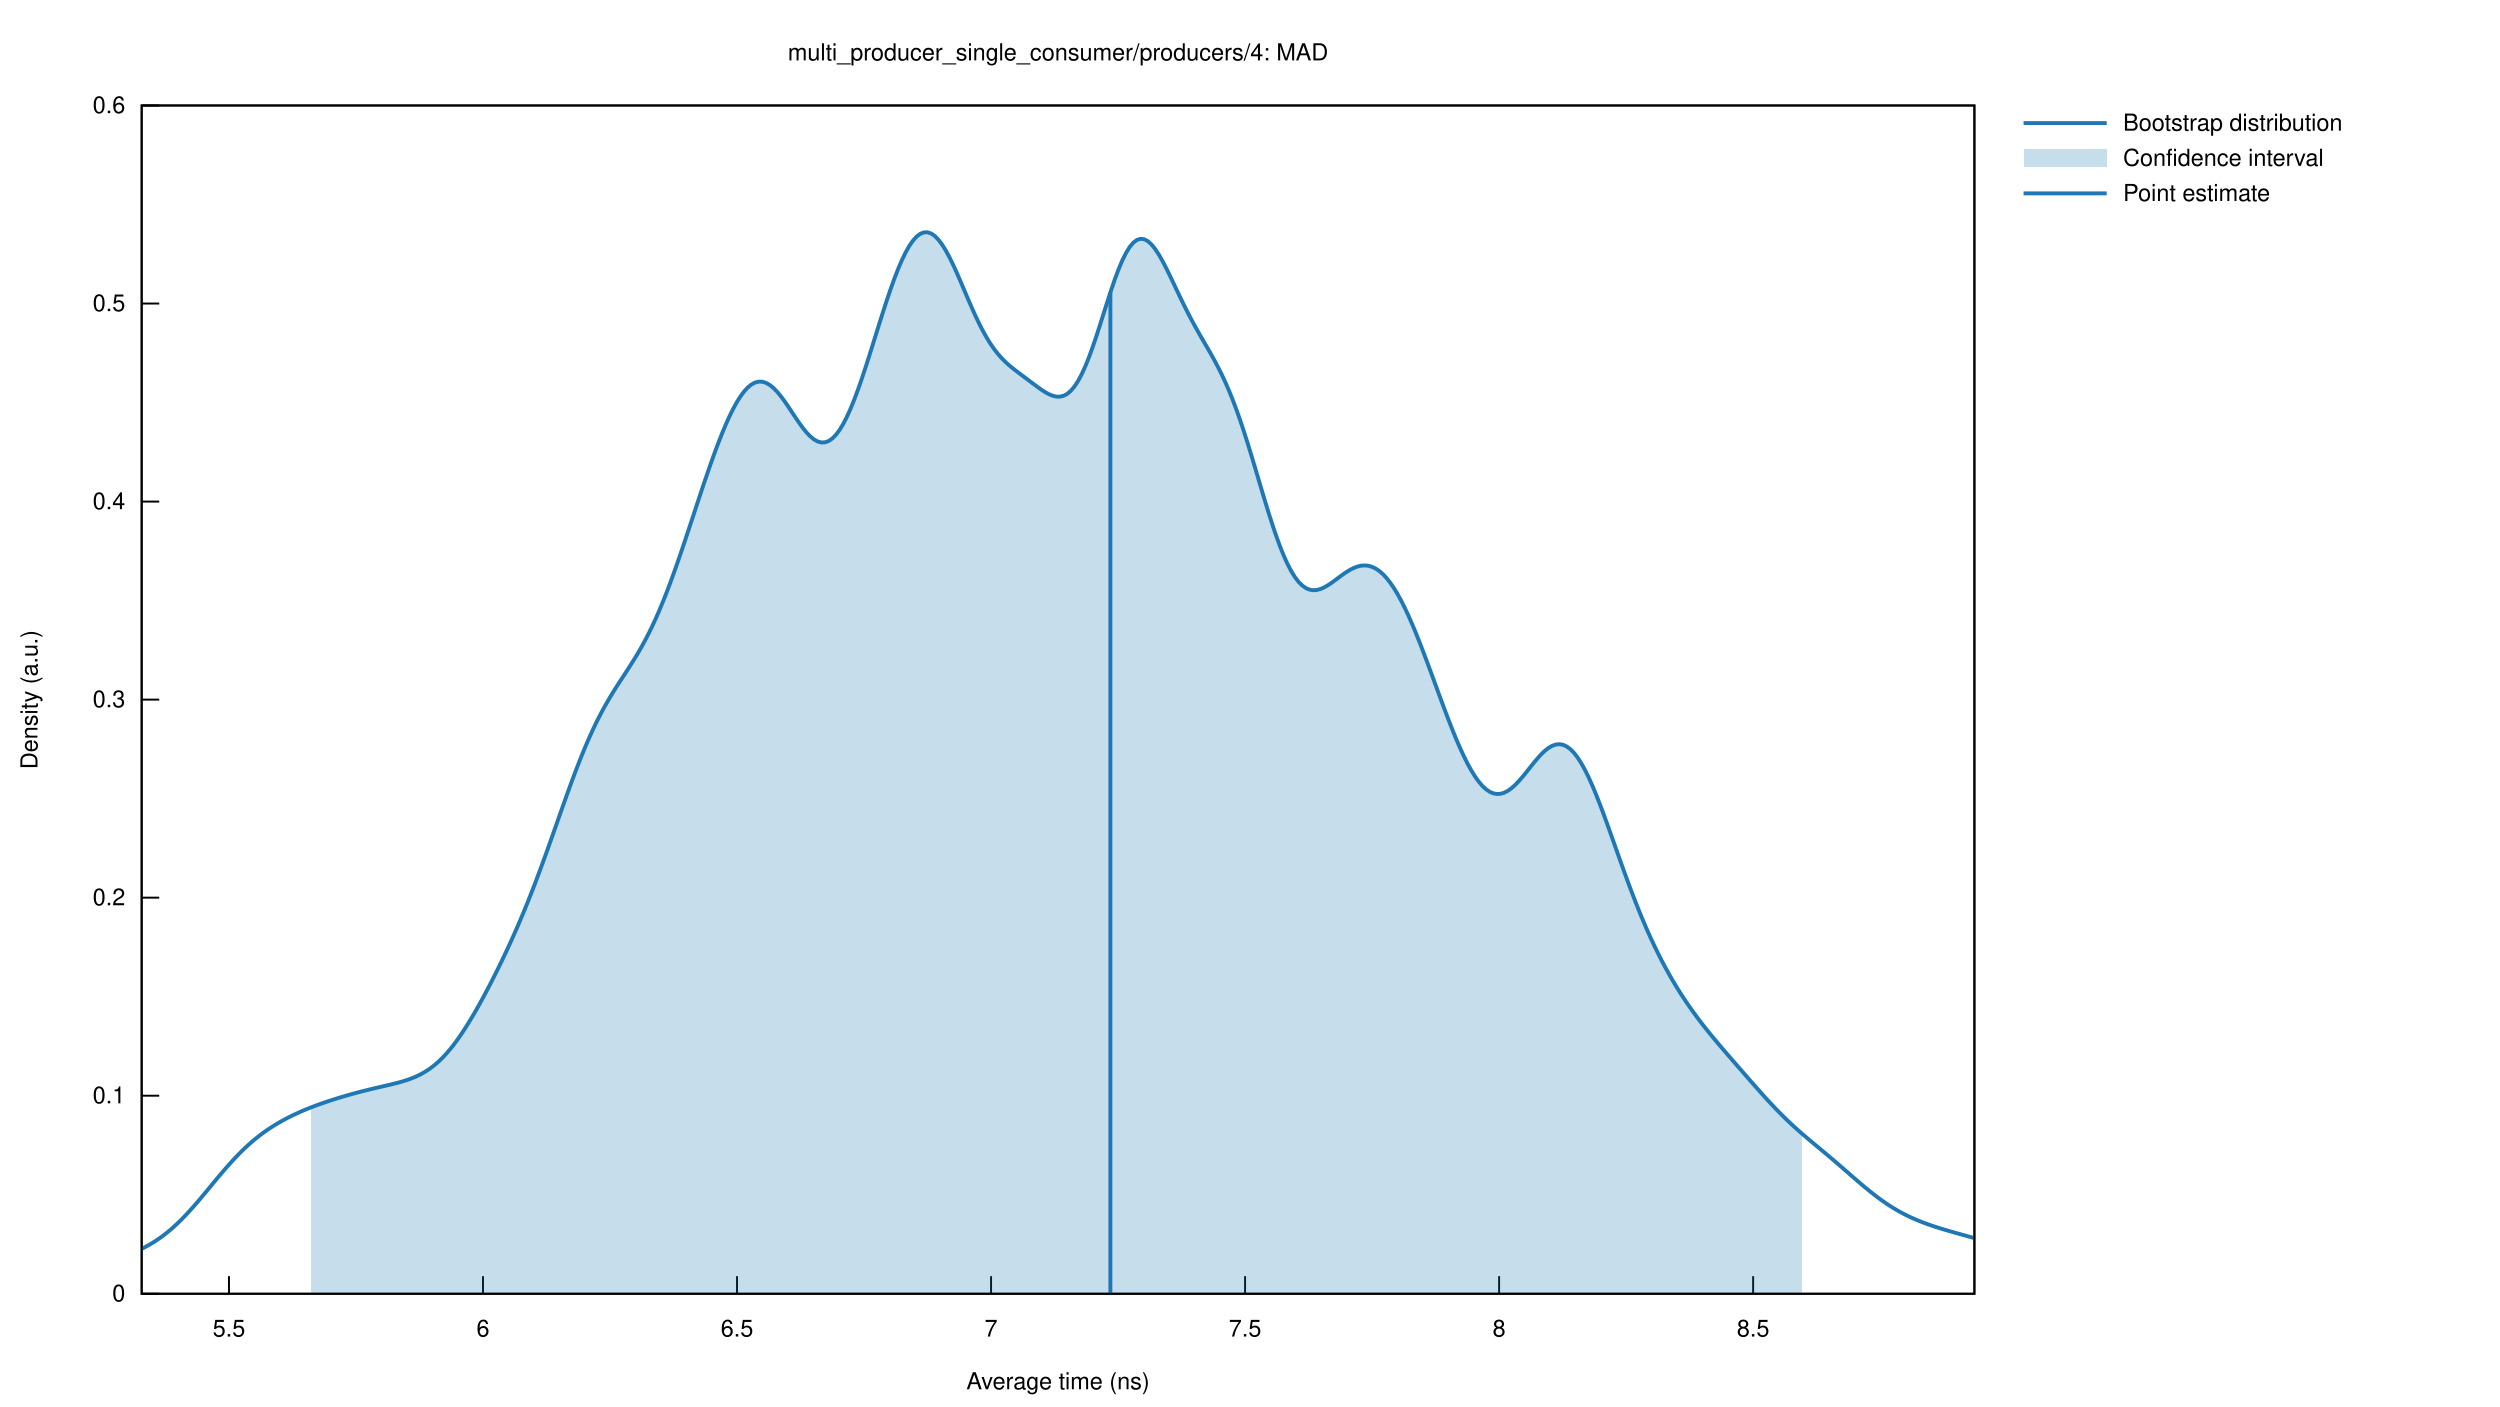
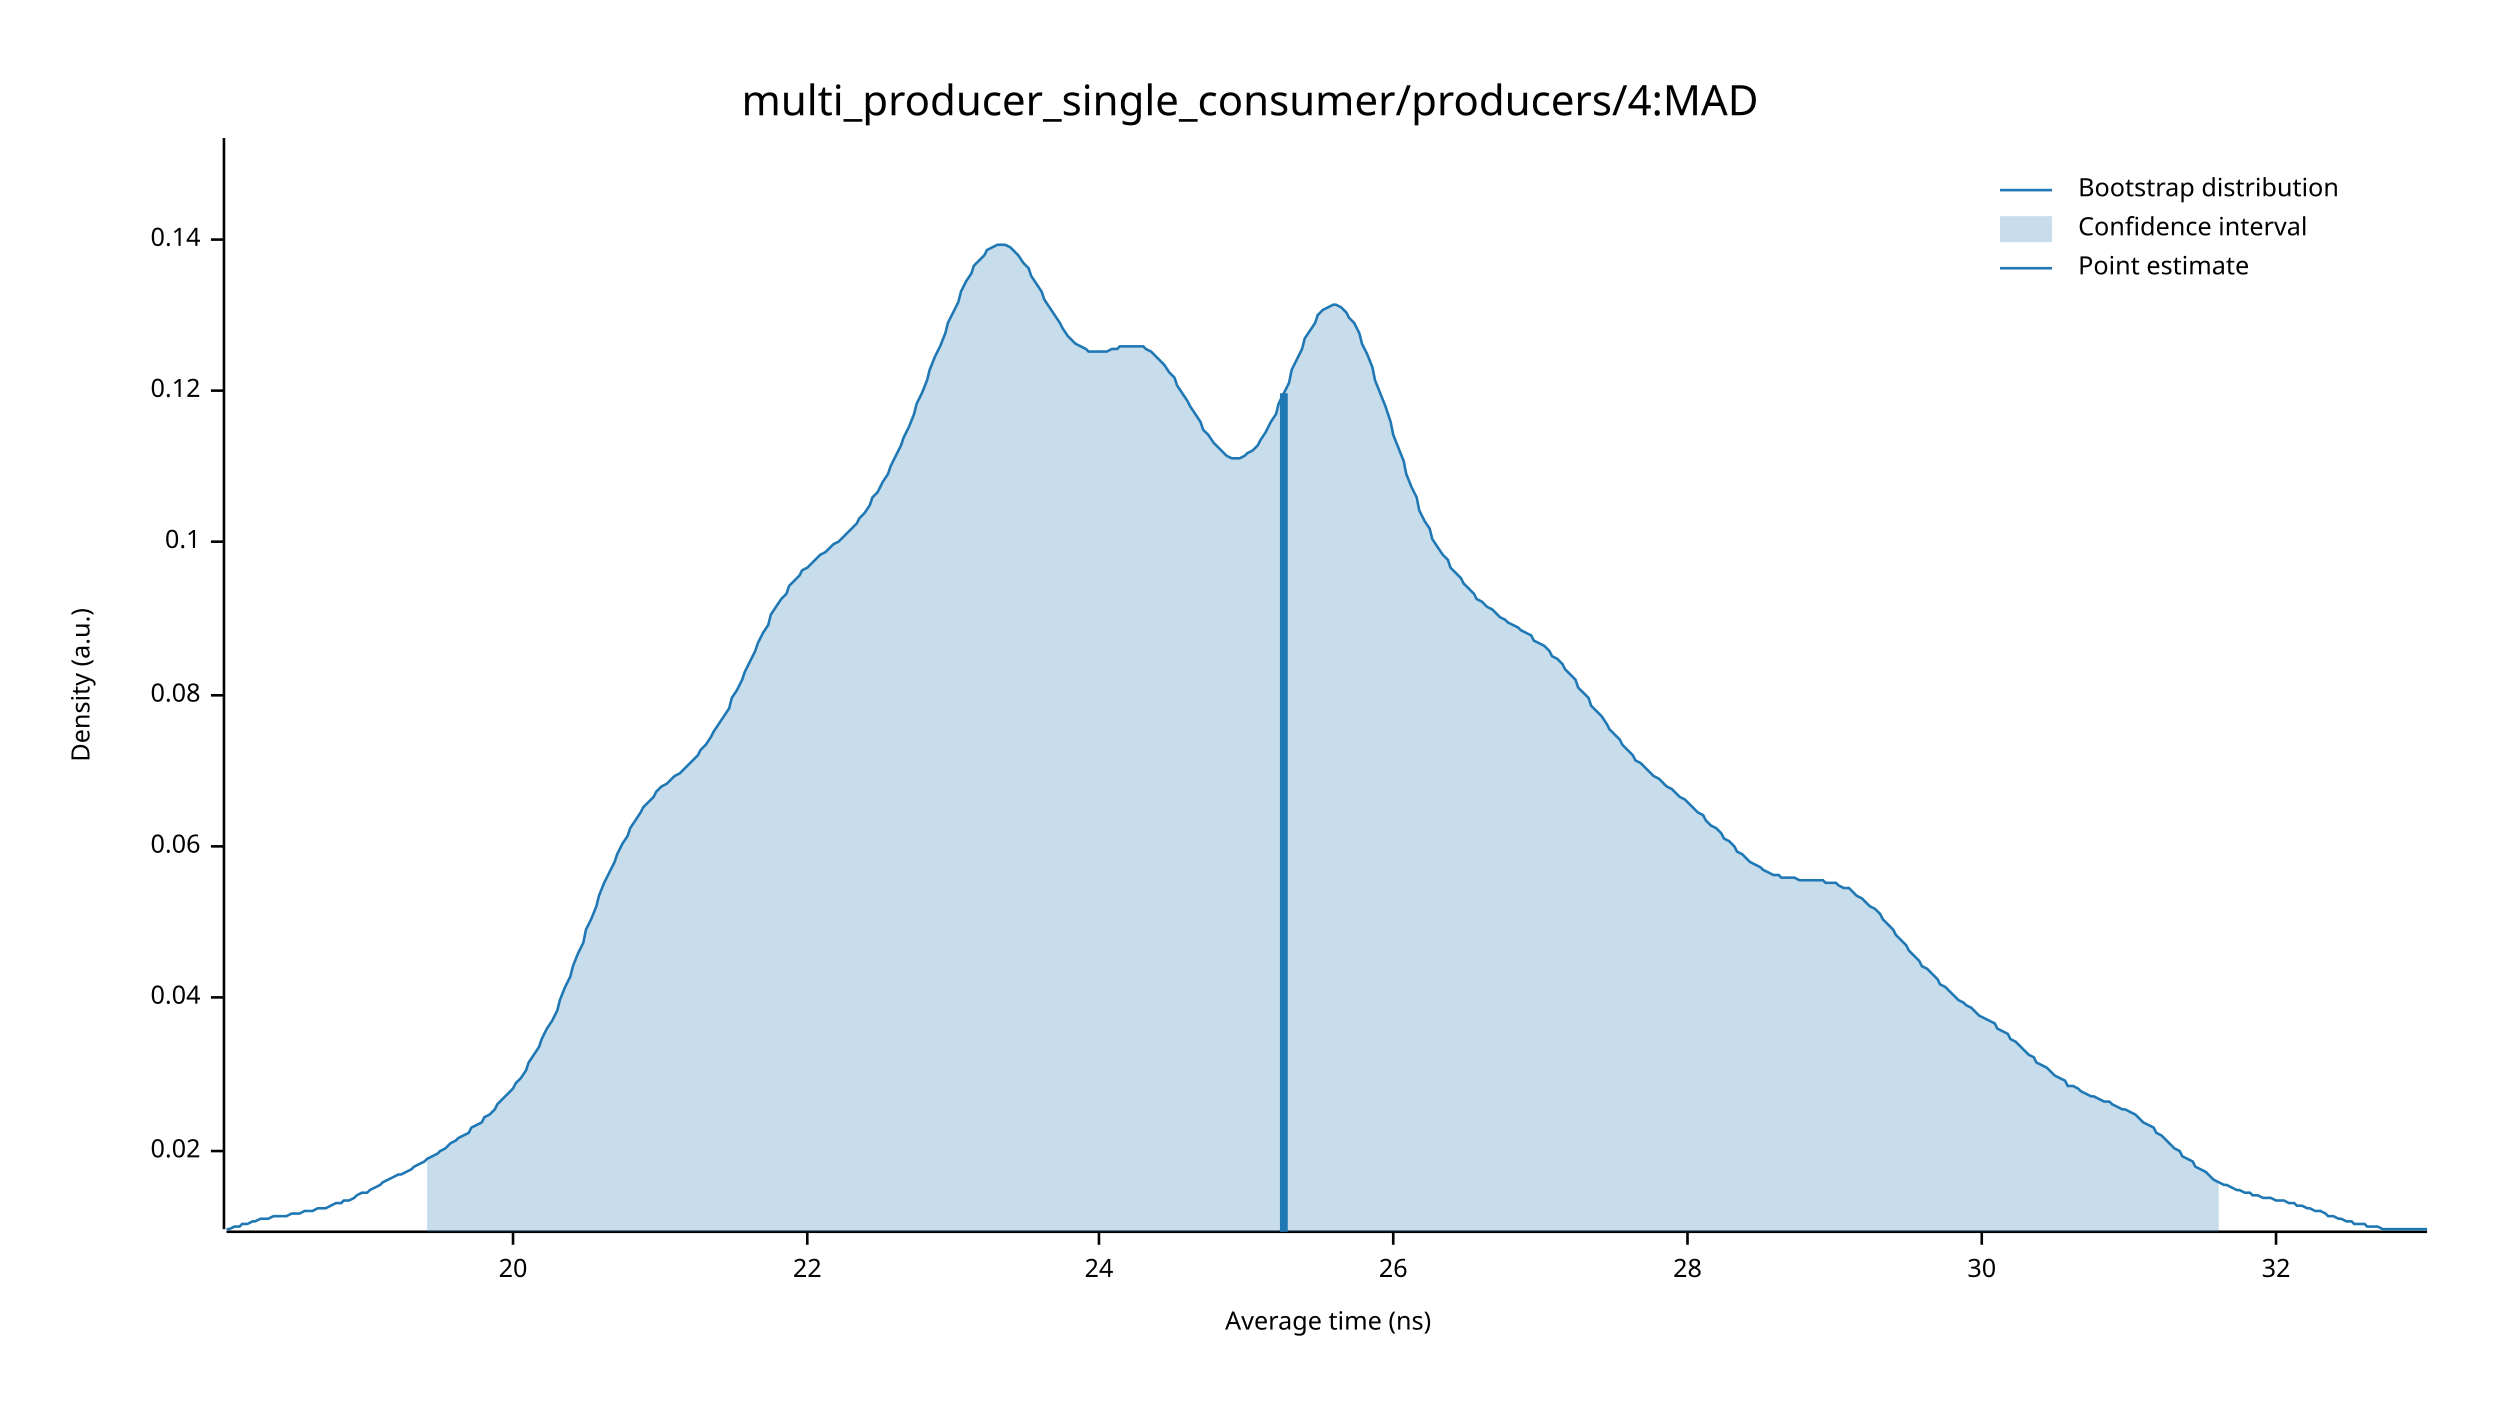
- <svg xmlns="http://www.w3.org/2000/svg" xmlns:xlink="http://www.w3.org/1999/xlink" viewBox="0 0 1280 720">
-   <g id="gnuplot_canvas">
-     <rect x="0" y="0" width="1280" height="720" fill="none" />
-     <defs>
-       <circle id="gpDot" r="0.5" stroke-width="0.5" stroke="currentColor" />
-       <path id="gpPt0" stroke-width="0.222" stroke="currentColor" d="M-1,0 h2 M0,-1 v2" />
-       <path id="gpPt1" stroke-width="0.222" stroke="currentColor" d="M-1,-1 L1,1 M1,-1 L-1,1" />
-       <path id="gpPt2" stroke-width="0.222" stroke="currentColor" d="M-1,0 L1,0 M0,-1 L0,1 M-1,-1 L1,1 M-1,1 L1,-1" />
-       <rect id="gpPt3" stroke-width="0.222" stroke="currentColor" x="-1" y="-1" width="2" height="2" />
-       <rect id="gpPt4" stroke-width="0.222" stroke="currentColor" fill="currentColor" x="-1" y="-1" width="2" height="2" />
-       <circle id="gpPt5" stroke-width="0.222" stroke="currentColor" cx="0" cy="0" r="1" />
-       <use xlink:href="#gpPt5" id="gpPt6" fill="currentColor" stroke="none" />
-       <path id="gpPt7" stroke-width="0.222" stroke="currentColor" d="M0,-1.33 L-1.33,0.67 L1.33,0.67 z" />
-       <use xlink:href="#gpPt7" id="gpPt8" fill="currentColor" stroke="none" />
-       <use xlink:href="#gpPt7" id="gpPt9" stroke="currentColor" transform="rotate(180)" />
-       <use xlink:href="#gpPt9" id="gpPt10" fill="currentColor" stroke="none" />
-       <use xlink:href="#gpPt3" id="gpPt11" stroke="currentColor" transform="rotate(45)" />
-       <use xlink:href="#gpPt11" id="gpPt12" fill="currentColor" stroke="none" />
-       <path id="gpPt13" stroke-width="0.222" stroke="currentColor" d="M0,1.330 L1.265,0.411 L0.782,-1.067 L-0.782,-1.076 L-1.265,0.411 z" />
-       <use xlink:href="#gpPt13" id="gpPt14" fill="currentColor" stroke="none" />
-       <filter id="textbox" filterUnits="objectBoundingBox" x="0" y="0" height="1" width="1">
-         <feFlood flood-color="white" flood-opacity="1" result="bgnd" />
-         <feComposite in="SourceGraphic" in2="bgnd" operator="atop" />
-       </filter>
-       <filter id="greybox" filterUnits="objectBoundingBox" x="0" y="0" height="1" width="1">
-         <feFlood flood-color="lightgrey" flood-opacity="1" result="grey" />
-         <feComposite in="SourceGraphic" in2="grey" operator="atop" />
-       </filter>
-     </defs>
-     <g fill="none" color="white" stroke="currentColor" stroke-width="1.00" stroke-linecap="butt" stroke-linejoin="miter">
- </g>
-     <g fill="none" color="black" stroke="currentColor" stroke-width="1.00" stroke-linecap="butt" stroke-linejoin="miter">
-       <path stroke="black" d="M72.53,662.40 L81.53,662.40  " />
-       <g transform="translate(64.14,666.30)" stroke="none" fill="black" font-family="Helvetica" font-size="12.00" text-anchor="end">
-         <text>
-           <tspan font-family="Helvetica"> 0</tspan>
-         </text>
-       </g>
-     </g>
-     <g fill="none" color="black" stroke="currentColor" stroke-width="1.00" stroke-linecap="butt" stroke-linejoin="miter">
-       <path stroke="black" d="M72.53,561.00 L81.53,561.00  " />
-       <g transform="translate(64.14,564.90)" stroke="none" fill="black" font-family="Helvetica" font-size="12.00" text-anchor="end">
-         <text>
-           <tspan font-family="Helvetica"> 0.1</tspan>
-         </text>
-       </g>
-     </g>
-     <g fill="none" color="black" stroke="currentColor" stroke-width="1.00" stroke-linecap="butt" stroke-linejoin="miter">
-       <path stroke="black" d="M72.53,459.60 L81.53,459.60  " />
-       <g transform="translate(64.14,463.50)" stroke="none" fill="black" font-family="Helvetica" font-size="12.00" text-anchor="end">
-         <text>
-           <tspan font-family="Helvetica"> 0.2</tspan>
-         </text>
-       </g>
-     </g>
-     <g fill="none" color="black" stroke="currentColor" stroke-width="1.00" stroke-linecap="butt" stroke-linejoin="miter">
-       <path stroke="black" d="M72.53,358.20 L81.53,358.20  " />
-       <g transform="translate(64.14,362.10)" stroke="none" fill="black" font-family="Helvetica" font-size="12.00" text-anchor="end">
-         <text>
-           <tspan font-family="Helvetica"> 0.3</tspan>
-         </text>
-       </g>
-     </g>
-     <g fill="none" color="black" stroke="currentColor" stroke-width="1.00" stroke-linecap="butt" stroke-linejoin="miter">
-       <path stroke="black" d="M72.53,256.81 L81.53,256.81  " />
-       <g transform="translate(64.14,260.71)" stroke="none" fill="black" font-family="Helvetica" font-size="12.00" text-anchor="end">
-         <text>
-           <tspan font-family="Helvetica"> 0.4</tspan>
-         </text>
-       </g>
-     </g>
-     <g fill="none" color="black" stroke="currentColor" stroke-width="1.00" stroke-linecap="butt" stroke-linejoin="miter">
-       <path stroke="black" d="M72.53,155.41 L81.53,155.41  " />
-       <g transform="translate(64.14,159.31)" stroke="none" fill="black" font-family="Helvetica" font-size="12.00" text-anchor="end">
-         <text>
-           <tspan font-family="Helvetica"> 0.5</tspan>
-         </text>
-       </g>
-     </g>
-     <g fill="none" color="black" stroke="currentColor" stroke-width="1.00" stroke-linecap="butt" stroke-linejoin="miter">
-       <path stroke="black" d="M72.53,54.01 L81.53,54.01  " />
-       <g transform="translate(64.14,57.91)" stroke="none" fill="black" font-family="Helvetica" font-size="12.00" text-anchor="end">
-         <text>
-           <tspan font-family="Helvetica"> 0.6</tspan>
-         </text>
-       </g>
-     </g>
-     <g fill="none" color="black" stroke="currentColor" stroke-width="1.00" stroke-linecap="butt" stroke-linejoin="miter">
-       <path stroke="black" d="M117.23,662.40 L117.23,653.40  " />
-       <g transform="translate(117.23,684.30)" stroke="none" fill="black" font-family="Helvetica" font-size="12.00" text-anchor="middle">
-         <text>
-           <tspan font-family="Helvetica"> 5.5</tspan>
-         </text>
-       </g>
-     </g>
-     <g fill="none" color="black" stroke="currentColor" stroke-width="1.00" stroke-linecap="butt" stroke-linejoin="miter">
-       <path stroke="black" d="M247.29,662.40 L247.29,653.40  " />
-       <g transform="translate(247.29,684.30)" stroke="none" fill="black" font-family="Helvetica" font-size="12.00" text-anchor="middle">
-         <text>
-           <tspan font-family="Helvetica"> 6</tspan>
-         </text>
-       </g>
-     </g>
-     <g fill="none" color="black" stroke="currentColor" stroke-width="1.00" stroke-linecap="butt" stroke-linejoin="miter">
-       <path stroke="black" d="M377.35,662.40 L377.35,653.40  " />
-       <g transform="translate(377.35,684.30)" stroke="none" fill="black" font-family="Helvetica" font-size="12.00" text-anchor="middle">
-         <text>
-           <tspan font-family="Helvetica"> 6.5</tspan>
-         </text>
-       </g>
-     </g>
-     <g fill="none" color="black" stroke="currentColor" stroke-width="1.00" stroke-linecap="butt" stroke-linejoin="miter">
-       <path stroke="black" d="M507.42,662.40 L507.42,653.40  " />
-       <g transform="translate(507.42,684.30)" stroke="none" fill="black" font-family="Helvetica" font-size="12.00" text-anchor="middle">
-         <text>
-           <tspan font-family="Helvetica"> 7</tspan>
-         </text>
-       </g>
-     </g>
-     <g fill="none" color="black" stroke="currentColor" stroke-width="1.00" stroke-linecap="butt" stroke-linejoin="miter">
-       <path stroke="black" d="M637.48,662.40 L637.48,653.40  " />
-       <g transform="translate(637.48,684.30)" stroke="none" fill="black" font-family="Helvetica" font-size="12.00" text-anchor="middle">
-         <text>
-           <tspan font-family="Helvetica"> 7.5</tspan>
-         </text>
-       </g>
-     </g>
-     <g fill="none" color="black" stroke="currentColor" stroke-width="1.00" stroke-linecap="butt" stroke-linejoin="miter">
-       <path stroke="black" d="M767.54,662.40 L767.54,653.40  " />
-       <g transform="translate(767.54,684.30)" stroke="none" fill="black" font-family="Helvetica" font-size="12.00" text-anchor="middle">
-         <text>
-           <tspan font-family="Helvetica"> 8</tspan>
-         </text>
-       </g>
-     </g>
-     <g fill="none" color="black" stroke="currentColor" stroke-width="1.00" stroke-linecap="butt" stroke-linejoin="miter">
-       <path stroke="black" d="M897.60,662.40 L897.60,653.40  " />
-       <g transform="translate(897.60,684.30)" stroke="none" fill="black" font-family="Helvetica" font-size="12.00" text-anchor="middle">
-         <text>
-           <tspan font-family="Helvetica"> 8.5</tspan>
-         </text>
-       </g>
-     </g>
-     <g fill="none" color="black" stroke="currentColor" stroke-width="1.00" stroke-linecap="butt" stroke-linejoin="miter">
- </g>
-     <g fill="none" color="black" stroke="currentColor" stroke-width="1.00" stroke-linecap="butt" stroke-linejoin="miter">
-       <path stroke="black" d="M72.53,54.01 L72.53,662.40 L1010.90,662.40 L1010.90,54.01 L72.53,54.01 Z  " />
-     </g>
-     <g fill="none" color="black" stroke="currentColor" stroke-width="1.00" stroke-linecap="butt" stroke-linejoin="miter">
- </g>
-     <g id="gnuplot_plot_1">
-       <g fill="none" color="white" stroke="black" stroke-width="2.00" stroke-linecap="butt" stroke-linejoin="miter">
- </g>
-       <g fill="none" color="black" stroke="currentColor" stroke-width="2.00" stroke-linecap="butt" stroke-linejoin="miter">
-         <g transform="translate(1087.02,66.91)" stroke="none" fill="black" font-family="Helvetica" font-size="12.00" text-anchor="start">
-           <text>
-             <tspan font-family="Helvetica">Bootstrap distribution</tspan>
-           </text>
-         </g>
-       </g>
-       <g fill="none" color="black" stroke="currentColor" stroke-width="2.00" stroke-linecap="butt" stroke-linejoin="miter">
-         <path stroke="rgb( 31, 120, 180)" d="M1036.07,63.01 L1078.63,63.01 M72.53,639.41 L74.41,638.45 L76.29,637.42 L78.17,636.30 L80.05,635.10 L81.93,633.82   L83.81,632.43 L85.69,630.95 L87.57,629.38 L89.45,627.71 L91.34,625.94 L93.22,624.08 L95.10,622.14 L96.98,620.11   L98.86,618.02 L100.74,615.86 L102.62,613.66 L104.50,611.41 L106.38,609.15 L108.26,606.87 L110.14,604.60 L112.02,602.35   L113.90,600.13 L115.78,597.95 L117.66,595.82 L119.54,593.76 L121.42,591.77 L123.30,589.86 L125.18,588.03 L127.06,586.29   L128.95,584.62 L130.83,583.05 L132.71,581.55 L134.59,580.13 L136.47,578.79 L138.35,577.53 L140.23,576.33 L142.11,575.19   L143.99,574.11 L145.87,573.08 L147.75,572.10 L149.63,571.17 L151.51,570.28 L153.39,569.42 L155.27,568.61 L157.15,567.82   L159.03,567.07 L160.91,566.35 L162.79,565.65 L164.67,564.98 L166.56,564.33 L168.44,563.69 L170.32,563.08 L172.20,562.49   L174.08,561.91 L175.96,561.35 L177.84,560.81 L179.72,560.28 L181.60,559.76 L183.48,559.26 L185.36,558.77 L187.24,558.29   L189.12,557.83 L191.00,557.38 L192.88,556.94 L194.76,556.50 L196.64,556.07 L198.52,555.63 L200.40,555.18 L202.28,554.72   L204.17,554.23 L206.05,553.70 L207.93,553.12 L209.81,552.47 L211.69,551.75 L213.57,550.93 L215.45,550.00 L217.33,548.94   L219.21,547.75 L221.09,546.41 L222.97,544.91 L224.85,543.23 L226.73,541.39 L228.61,539.37 L230.49,537.17 L232.37,534.80   L234.25,532.26 L236.13,529.56 L238.01,526.71 L239.89,523.72 L241.78,520.61 L243.66,517.38 L245.54,514.04 L247.42,510.61   L249.30,507.09 L251.18,503.49 L253.06,499.80 L254.94,496.04 L256.82,492.19 L258.70,488.25 L260.58,484.22 L262.46,480.09   L264.34,475.85 L266.22,471.50 L268.10,467.02 L269.98,462.42 L271.86,457.69 L273.74,452.84 L275.62,447.86 L277.50,442.78   L279.39,437.60 L281.27,432.35 L283.15,427.03 L285.03,421.69 L286.91,416.35 L288.79,411.03 L290.67,405.78 L292.55,400.62   L294.43,395.57 L296.31,390.68 L298.19,385.96 L300.07,381.43 L301.95,377.11 L303.83,373.00 L305.71,369.11 L307.59,365.43   L309.47,361.95 L311.35,358.65 L313.23,355.50 L315.11,352.47 L317.00,349.53 L318.88,346.65 L320.76,343.77 L322.64,340.86   L324.52,337.87 L326.40,334.78 L328.28,331.54 L330.16,328.12 L332.04,324.50 L333.92,320.67 L335.80,316.60 L337.68,312.29   L339.56,307.75 L341.44,302.99 L343.32,298.01 L345.20,292.84 L347.08,287.50 L348.96,282.02 L350.84,276.44 L352.72,270.77   L354.61,265.07 L356.49,259.35 L358.37,253.66 L360.25,248.03 L362.13,242.50 L364.01,237.09 L365.89,231.86 L367.77,226.83   L369.65,222.04 L371.53,217.53 L373.41,213.34 L375.29,209.50 L377.17,206.06 L379.05,203.05 L380.93,200.49 L382.81,198.43   L384.69,196.89 L386.57,195.87 L388.45,195.39 L390.33,195.45 L392.22,196.02 L394.10,197.09 L395.98,198.61 L397.86,200.53   L399.74,202.80 L401.62,205.33 L403.50,208.06 L405.38,210.88 L407.26,213.72 L409.14,216.47 L411.02,219.06 L412.90,221.38   L414.78,223.36 L416.66,224.91 L418.54,225.99 L420.42,226.53 L422.30,226.49 L424.18,225.84 L426.06,224.58 L427.94,222.69   L429.83,220.19 L431.71,217.10 L433.59,213.45 L435.47,209.29 L437.35,204.67 L439.23,199.65 L441.11,194.28 L442.99,188.64   L444.87,182.79 L446.75,176.81 L448.63,170.78 L450.51,164.77 L452.39,158.84 L454.27,153.09 L456.15,147.57 L458.03,142.36   L459.91,137.53 L461.79,133.15 L463.67,129.26 L465.55,125.93 L467.44,123.20 L469.32,121.11 L471.20,119.70 L473.08,118.97   L474.96,118.94 L476.84,119.60 L478.72,120.92 L480.60,122.87 L482.48,125.40 L484.36,128.45 L486.24,131.95 L488.12,135.82   L490.00,139.96 L491.88,144.28 L493.76,148.70 L495.64,153.12 L497.52,157.45 L499.40,161.62 L501.28,165.58 L503.16,169.26   L505.05,172.65 L506.93,175.71 L508.81,178.46 L510.69,180.90 L512.57,183.06 L514.45,184.99 L516.33,186.72 L518.21,188.30   L520.09,189.78 L521.97,191.21 L523.85,192.61 L525.73,194.02 L527.61,195.43 L529.49,196.84 L531.37,198.23 L533.25,199.56   L535.13,200.78 L537.01,201.81 L538.89,202.60 L540.77,203.05 L542.66,203.09 L544.54,202.64 L546.42,201.65 L548.30,200.05   L550.18,197.81 L552.06,194.91 L553.94,191.37 L555.82,187.22 L557.70,182.51 L559.58,177.33 L561.46,171.76 L563.34,165.94   L565.22,160.00 L567.10,154.07 L568.98,148.30 L570.86,142.83 L572.74,137.81 L574.62,133.34 L576.50,129.54 L578.38,126.48   L580.27,124.24 L582.15,122.83 L584.03,122.26 L585.91,122.51 L587.79,123.54 L589.67,125.28 L591.55,127.64 L593.43,130.53   L595.31,133.84 L597.19,137.47 L599.07,141.30 L600.95,145.25 L602.83,149.23 L604.71,153.16 L606.59,157.00 L608.47,160.71   L610.35,164.28 L612.23,167.72 L614.11,171.06 L615.99,174.32 L617.88,177.56 L619.76,180.83 L621.64,184.20 L623.52,187.74   L625.40,191.48 L627.28,195.49 L629.16,199.80 L631.04,204.43 L632.92,209.40 L634.80,214.70 L636.68,220.30 L638.56,226.18   L640.44,232.27 L642.32,238.53 L644.20,244.86 L646.08,251.20 L647.96,257.46 L649.84,263.56 L651.72,269.40 L653.60,274.92   L655.49,280.04 L657.37,284.70 L659.25,288.85 L661.13,292.45 L663.01,295.48 L664.89,297.93 L666.77,299.80 L668.65,301.12   L670.53,301.90 L672.41,302.20 L674.29,302.06 L676.17,301.54 L678.05,300.70 L679.93,299.62 L681.81,298.36 L683.69,296.99   L685.57,295.59 L687.45,294.21 L689.33,292.92 L691.21,291.76 L693.10,290.80 L694.98,290.08 L696.86,289.63 L698.74,289.49   L700.62,289.68 L702.50,290.22 L704.38,291.12 L706.26,292.40 L708.14,294.05 L710.02,296.08 L711.90,298.49 L713.78,301.25   L715.66,304.36 L717.54,307.81 L719.42,311.56 L721.30,315.60 L723.18,319.90 L725.06,324.43 L726.94,329.15 L728.82,334.03   L730.71,339.03 L732.59,344.12 L734.47,349.25 L736.35,354.39 L738.23,359.50 L740.11,364.53 L741.99,369.45 L743.87,374.22   L745.75,378.80 L747.63,383.14 L749.51,387.21 L751.39,390.98 L753.27,394.40 L755.15,397.45 L757.03,400.09 L758.91,402.30   L760.79,404.06 L762.67,405.36 L764.55,406.18 L766.43,406.52 L768.32,406.41 L770.20,405.84 L772.08,404.86 L773.96,403.50   L775.84,401.81 L777.72,399.84 L779.60,397.67 L781.48,395.36 L783.36,392.99 L785.24,390.64 L787.12,388.39 L789.00,386.31   L790.88,384.49 L792.76,383.00 L794.64,381.88 L796.52,381.21 L798.40,381.02 L800.28,381.34 L802.16,382.19 L804.04,383.58   L805.93,385.51 L807.81,387.96 L809.69,390.91 L811.57,394.31 L813.45,398.14 L815.33,402.33 L817.21,406.85 L819.09,411.64   L820.97,416.63 L822.85,421.78 L824.73,427.04 L826.61,432.34 L828.49,437.66 L830.37,442.94 L832.25,448.15 L834.13,453.26   L836.01,458.24 L837.89,463.09 L839.77,467.77 L841.65,472.29 L843.54,476.64 L845.42,480.81 L847.30,484.82 L849.18,488.66   L851.06,492.34 L852.94,495.87 L854.82,499.25 L856.70,502.50 L858.58,505.62 L860.46,508.62 L862.34,511.50 L864.22,514.29   L866.10,516.97 L867.98,519.57 L869.86,522.09 L871.74,524.54 L873.62,526.93 L875.50,529.26 L877.38,531.54 L879.26,533.79   L881.15,536.01 L883.03,538.20 L884.91,540.38 L886.79,542.55 L888.67,544.71 L890.55,546.87 L892.43,549.03 L894.31,551.19   L896.19,553.34 L898.07,555.48 L899.95,557.61 L901.83,559.72 L903.71,561.81 L905.59,563.86 L907.47,565.88 L909.35,567.86   L911.23,569.78 L913.11,571.66 L914.99,573.49 L916.87,575.27 L918.76,577.01 L920.64,578.69 L922.52,580.34 L924.40,581.96   L926.28,583.55 L928.16,585.13 L930.04,586.69 L931.92,588.26 L933.80,589.82 L935.68,591.40 L937.56,592.98 L939.44,594.58   L941.32,596.20 L943.20,597.83 L945.08,599.46 L946.96,601.10 L948.84,602.74 L950.72,604.37 L952.60,605.98 L954.48,607.57   L956.37,609.12 L958.25,610.64 L960.13,612.11 L962.01,613.52 L963.89,614.88 L965.77,616.19 L967.65,617.42 L969.53,618.60   L971.41,619.71 L973.29,620.76 L975.17,621.75 L977.05,622.69 L978.93,623.56 L980.81,624.39 L982.69,625.17 L984.57,625.91   L986.45,626.61 L988.33,627.27 L990.21,627.90 L992.09,628.51 L993.98,629.10 L995.86,629.67 L997.74,630.22 L999.62,630.76   L1001.50,631.30 L1003.38,631.82 L1005.26,632.35 L1007.14,632.87 L1009.02,633.39 L1010.90,633.92  " />
-       </g>
-     </g>
-     <g id="gnuplot_plot_2">
-       <g fill="none" color="white" stroke="rgb( 31, 120, 180)" stroke-width="1.00" stroke-linecap="butt" stroke-linejoin="miter">
- </g>
-       <g fill="none" color="black" stroke="currentColor" stroke-width="1.00" stroke-linecap="butt" stroke-linejoin="miter">
-         <g transform="translate(1087.02,84.91)" stroke="none" fill="black" font-family="Helvetica" font-size="12.00" text-anchor="start">
-           <text>
-             <tspan font-family="Helvetica">Confidence interval</tspan>
-           </text>
-         </g>
-       </g>
-       <g fill="none" color="black" stroke="currentColor" stroke-width="1.00" stroke-linecap="butt" stroke-linejoin="miter">
-         <g stroke="none" shape-rendering="crispEdges">
-           <polygon fill="rgb( 31, 120, 180)" fill-opacity="0.25" points="1036.07,85.51 1078.63,85.51 1078.63,76.51 1036.07,76.51 " />
-           <polygon fill="rgb( 31, 120, 180)" fill-opacity="0.25" points="159.03,567.07 160.91,566.35 162.79,565.65 164.67,564.98 166.56,564.33 168.44,563.69 170.32,563.08 172.20,562.49 174.08,561.91 175.96,561.35 177.84,560.81 179.72,560.28 181.60,559.76 183.48,559.26 185.36,558.77 187.24,558.29 189.12,557.83 191.00,557.38 192.88,556.94 194.76,556.50 196.64,556.07 198.52,555.63 200.40,555.18 202.28,554.72 204.17,554.23 206.05,553.70 207.93,553.12 209.81,552.47 211.69,551.75 213.57,550.93 215.45,550.00 217.33,548.94 219.21,547.75 221.09,546.41 222.97,544.91 224.85,543.23 226.73,541.39 228.61,539.37 230.49,537.17 232.37,534.80 234.25,532.26 236.13,529.56 238.01,526.71 239.89,523.72 241.78,520.61 243.66,517.38 245.54,514.04 247.42,510.61 249.30,507.09 251.18,503.49 253.06,499.80 254.94,496.04 256.82,492.19 258.70,488.25 260.58,484.22 262.46,480.09 264.34,475.85 266.22,471.50 268.10,467.02 269.98,462.42 271.86,457.69 273.74,452.84 275.62,447.86 277.50,442.78 279.39,437.60 281.27,432.35 283.15,427.03 285.03,421.69 286.91,416.35 288.79,411.03 290.67,405.78 292.55,400.62 294.43,395.57 296.31,390.68 298.19,385.96 300.07,381.43 301.95,377.11 303.83,373.00 305.71,369.11 307.59,365.43 309.47,361.95 311.35,358.65 313.23,355.50 315.11,352.47 317.00,349.53 318.88,346.65 320.76,343.77 322.64,340.86 324.52,337.87 326.40,334.78 328.28,331.54 330.16,328.12 332.04,324.50 333.92,320.67 335.80,316.60 337.68,312.29 339.56,307.75 341.44,302.99 343.32,298.01 345.20,292.84 347.08,287.50 348.96,282.02 350.84,276.44 352.72,270.77 354.61,265.07 356.49,259.35 358.37,253.66 360.25,248.03 362.13,242.50 364.01,237.09 365.89,231.86 367.77,226.83 369.65,222.04 371.53,217.53 373.41,213.34 375.29,209.50 377.17,206.06 379.05,203.05 380.93,200.49 382.81,198.43 384.69,196.89 386.57,195.87 388.45,195.39 390.33,195.45 392.22,196.02 394.10,197.09 395.98,198.61 397.86,200.53 399.74,202.80 401.62,205.33 403.50,208.06 405.38,210.88 407.26,213.72 409.14,216.47 411.02,219.06 412.90,221.38 414.78,223.36 416.66,224.91 418.54,225.99 420.42,226.53 422.30,226.49 424.18,225.84 426.06,224.58 427.94,222.69 429.83,220.19 431.71,217.10 433.59,213.45 435.47,209.29 437.35,204.67 439.23,199.65 441.11,194.28 442.99,188.64 444.87,182.79 446.75,176.81 448.63,170.78 450.51,164.77 452.39,158.84 454.27,153.09 456.15,147.57 458.03,142.36 459.91,137.53 461.79,133.15 463.67,129.26 465.55,125.93 467.44,123.20 469.32,121.11 471.20,119.70 473.08,118.97 474.96,118.94 476.84,119.60 478.72,120.92 480.60,122.87 482.48,125.40 484.36,128.45 486.24,131.95 488.12,135.82 490.00,139.96 491.88,144.28 493.76,148.70 495.64,153.12 497.52,157.45 499.40,161.62 501.28,165.58 503.16,169.26 505.05,172.65 506.93,175.71 508.81,178.46 510.69,180.90 512.57,183.06 514.45,184.99 516.33,186.72 518.21,188.30 520.09,189.78 521.97,191.21 523.85,192.61 525.73,194.02 527.61,195.43 529.49,196.84 531.37,198.23 533.25,199.56 535.13,200.78 537.01,201.81 538.89,202.60 540.77,203.05 542.66,203.09 544.54,202.64 546.42,201.65 548.30,200.05 550.18,197.81 552.06,194.91 553.94,191.37 555.82,187.22 557.70,182.51 559.58,177.33 561.46,171.76 563.34,165.94 565.22,160.00 567.10,154.07 568.98,148.30 570.86,142.83 572.74,137.81 574.62,133.34 576.50,129.54 578.38,126.48 580.27,124.24 582.15,122.83 584.03,122.26 585.91,122.51 587.79,123.54 589.67,125.28 591.55,127.64 593.43,130.53 595.31,133.84 597.19,137.47 599.07,141.30 600.95,145.25 602.83,149.23 604.71,153.16 606.59,157.00 608.47,160.71 610.35,164.28 612.23,167.72 614.11,171.06 615.99,174.32 617.88,177.56 619.76,180.83 621.64,184.20 623.52,187.74 625.40,191.48 627.28,195.49 629.16,199.80 631.04,204.43 632.92,209.40 634.80,214.70 636.68,220.30 638.56,226.18 640.44,232.27 642.32,238.53 644.20,244.86 646.08,251.20 647.96,257.46 649.84,263.56 651.72,269.40 653.60,274.92 655.49,280.04 657.37,284.70 659.25,288.85 661.13,292.45 663.01,295.48 664.89,297.93 666.77,299.80 668.65,301.12 670.53,301.90 672.41,302.20 674.29,302.06 676.17,301.54 678.05,300.70 679.93,299.62 681.81,298.36 683.69,296.99 685.57,295.59 687.45,294.21 689.33,292.92 691.21,291.76 693.10,290.80 694.98,290.08 696.86,289.63 698.74,289.49 700.62,289.68 702.50,290.22 704.38,291.12 706.26,292.40 708.14,294.05 710.02,296.08 711.90,298.49 713.78,301.25 715.66,304.36 717.54,307.81 719.42,311.56 721.30,315.60 723.18,319.90 725.06,324.43 726.94,329.15 728.82,334.03 730.71,339.03 732.59,344.12 734.47,349.25 736.35,354.39 738.23,359.50 740.11,364.53 741.99,369.45 743.87,374.22 745.75,378.80 747.63,383.14 749.51,387.21 751.39,390.98 753.27,394.40 755.15,397.45 757.03,400.09 758.91,402.30 760.79,404.06 762.67,405.36 764.55,406.18 766.43,406.52 768.32,406.41 770.20,405.84 772.08,404.86 773.96,403.50 775.84,401.81 777.72,399.84 779.60,397.67 781.48,395.36 783.36,392.99 785.24,390.64 787.12,388.39 789.00,386.31 790.88,384.49 792.76,383.00 794.64,381.88 796.52,381.21 798.40,381.02 800.28,381.34 802.16,382.19 804.04,383.58 805.93,385.51 807.81,387.96 809.69,390.91 811.57,394.31 813.45,398.14 815.33,402.33 817.21,406.85 819.09,411.64 820.97,416.63 822.85,421.78 824.73,427.04 826.61,432.34 828.49,437.66 830.37,442.94 832.25,448.15 834.13,453.26 836.01,458.24 837.89,463.09 839.77,467.77 841.65,472.29 843.54,476.64 845.42,480.81 847.30,484.82 849.18,488.66 851.06,492.34 852.94,495.87 854.82,499.25 856.70,502.50 858.58,505.62 860.46,508.62 862.34,511.50 864.22,514.29 866.10,516.97 867.98,519.57 869.86,522.09 871.74,524.54 873.62,526.93 875.50,529.26 877.38,531.54 879.26,533.79 881.15,536.01 883.03,538.20 884.91,540.38 886.79,542.55 888.67,544.71 890.55,546.87 892.43,549.03 894.31,551.19 896.19,553.34 898.07,555.48 899.95,557.61 901.83,559.72 903.71,561.81 905.59,563.86 907.47,565.88 909.35,567.86 911.23,569.78 913.11,571.66 914.99,573.49 916.87,575.27 918.76,577.01 920.64,578.69 922.52,580.34 922.52,662.40 920.64,662.40 918.76,662.40 916.87,662.40 914.99,662.40 913.11,662.40 911.23,662.40 909.35,662.40 907.47,662.40 905.59,662.40 903.71,662.40 901.83,662.40 899.95,662.40 898.07,662.40 896.19,662.40 894.31,662.40 892.43,662.40 890.55,662.40 888.67,662.40 886.79,662.40 884.91,662.40 883.03,662.40 881.15,662.40 879.26,662.40 877.38,662.40 875.50,662.40 873.62,662.40 871.74,662.40 869.86,662.40 867.98,662.40 866.10,662.40 864.22,662.40 862.34,662.40 860.46,662.40 858.58,662.40 856.70,662.40 854.82,662.40 852.94,662.40 851.06,662.40 849.18,662.40 847.30,662.40 845.42,662.40 843.54,662.40 841.65,662.40 839.77,662.40 837.89,662.40 836.01,662.40 834.13,662.40 832.25,662.40 830.37,662.40 828.49,662.40 826.61,662.40 824.73,662.40 822.85,662.40 820.97,662.40 819.09,662.40 817.21,662.40 815.33,662.40 813.45,662.40 811.57,662.40 809.69,662.40 807.81,662.40 805.93,662.40 804.04,662.40 802.16,662.40 800.28,662.40 798.40,662.40 796.52,662.40 794.64,662.40 792.76,662.40 790.88,662.40 789.00,662.40 787.12,662.40 785.24,662.40 783.36,662.40 781.48,662.40 779.60,662.40 777.72,662.40 775.84,662.40 773.96,662.40 772.08,662.40 770.20,662.40 768.32,662.40 766.43,662.40 764.55,662.40 762.67,662.40 760.79,662.40 758.91,662.40 757.03,662.40 755.15,662.40 753.27,662.40 751.39,662.40 749.51,662.40 747.63,662.40 745.75,662.40 743.87,662.40 741.99,662.40 740.11,662.40 738.23,662.40 736.35,662.40 734.47,662.40 732.59,662.40 730.71,662.40 728.82,662.40 726.94,662.40 725.06,662.40 723.18,662.40 721.30,662.40 719.42,662.40 717.54,662.40 715.66,662.40 713.78,662.40 711.90,662.40 710.02,662.40 708.14,662.40 706.26,662.40 704.38,662.40 702.50,662.40 700.62,662.40 698.74,662.40 696.86,662.40 694.98,662.40 693.10,662.40 691.21,662.40 689.33,662.40 687.45,662.40 685.57,662.40 683.69,662.40 681.81,662.40 679.93,662.40 678.05,662.40 676.17,662.40 674.29,662.40 672.41,662.40 670.53,662.40 668.65,662.40 666.77,662.40 664.89,662.40 663.01,662.40 661.13,662.40 659.25,662.40 657.37,662.40 655.49,662.40 653.60,662.40 651.72,662.40 649.84,662.40 647.96,662.40 646.08,662.40 644.20,662.40 642.32,662.40 640.44,662.40 638.56,662.40 636.68,662.40 634.80,662.40 632.92,662.40 631.04,662.40 629.16,662.40 627.28,662.40 625.40,662.40 623.52,662.40 621.64,662.40 619.76,662.40 617.88,662.40 615.99,662.40 614.11,662.40 612.23,662.40 610.35,662.40 608.47,662.40 606.59,662.40 604.71,662.40 602.83,662.40 600.95,662.40 599.07,662.40 597.19,662.40 595.31,662.40 593.43,662.40 591.55,662.40 589.67,662.40 587.79,662.40 585.91,662.40 584.03,662.40 582.15,662.40 580.27,662.40 578.38,662.40 576.50,662.40 574.62,662.40 572.74,662.40 570.86,662.40 568.98,662.40 567.10,662.40 565.22,662.40 563.34,662.40 561.46,662.40 559.58,662.40 557.70,662.40 555.82,662.40 553.94,662.40 552.06,662.40 550.18,662.40 548.30,662.40 546.42,662.40 544.54,662.40 542.66,662.40 540.77,662.40 538.89,662.40 537.01,662.40 535.13,662.40 533.25,662.40 531.37,662.40 529.49,662.40 527.61,662.40 525.73,662.40 523.85,662.40 521.97,662.40 520.09,662.40 518.21,662.40 516.33,662.40 514.45,662.40 512.57,662.40 510.69,662.40 508.81,662.40 506.93,662.40 505.05,662.40 503.16,662.40 501.28,662.40 499.40,662.40 497.52,662.40 495.64,662.40 493.76,662.40 491.88,662.40 490.00,662.40 488.12,662.40 486.24,662.40 484.36,662.40 482.48,662.40 480.60,662.40 478.72,662.40 476.84,662.40 474.96,662.40 473.08,662.40 471.20,662.40 469.32,662.40 467.44,662.40 465.55,662.40 463.67,662.40 461.79,662.40 459.91,662.40 458.03,662.40 456.15,662.40 454.27,662.40 452.39,662.40 450.51,662.40 448.63,662.40 446.75,662.40 444.87,662.40 442.99,662.40 441.11,662.40 439.23,662.40 437.35,662.40 435.47,662.40 433.59,662.40 431.71,662.40 429.83,662.40 427.94,662.40 426.06,662.40 424.18,662.40 422.30,662.40 420.42,662.40 418.54,662.40 416.66,662.40 414.78,662.40 412.90,662.40 411.02,662.40 409.14,662.40 407.26,662.40 405.38,662.40 403.50,662.40 401.62,662.40 399.74,662.40 397.86,662.40 395.98,662.40 394.10,662.40 392.22,662.40 390.33,662.40 388.45,662.40 386.57,662.40 384.69,662.40 382.81,662.40 380.93,662.40 379.05,662.40 377.17,662.40 375.29,662.40 373.41,662.40 371.53,662.40 369.65,662.40 367.77,662.40 365.89,662.40 364.01,662.40 362.13,662.40 360.25,662.40 358.37,662.40 356.49,662.40 354.61,662.40 352.72,662.40 350.84,662.40 348.96,662.40 347.08,662.40 345.20,662.40 343.32,662.40 341.44,662.40 339.56,662.40 337.68,662.40 335.80,662.40 333.92,662.40 332.04,662.40 330.16,662.40 328.28,662.40 326.40,662.40 324.52,662.40 322.64,662.40 320.76,662.40 318.88,662.40 317.00,662.40 315.11,662.40 313.23,662.40 311.35,662.40 309.47,662.40 307.59,662.40 305.71,662.40 303.83,662.40 301.95,662.40 300.07,662.40 298.19,662.40 296.31,662.40 294.43,662.40 292.55,662.40 290.67,662.40 288.79,662.40 286.91,662.40 285.03,662.40 283.15,662.40 281.27,662.40 279.39,662.40 277.50,662.40 275.62,662.40 273.74,662.40 271.86,662.40 269.98,662.40 268.10,662.40 266.22,662.40 264.34,662.40 262.46,662.40 260.58,662.40 258.70,662.40 256.82,662.40 254.94,662.40 253.06,662.40 251.18,662.40 249.30,662.40 247.42,662.40 245.54,662.40 243.66,662.40 241.78,662.40 239.89,662.40 238.01,662.40 236.13,662.40 234.25,662.40 232.37,662.40 230.49,662.40 228.61,662.40 226.73,662.40 224.85,662.40 222.97,662.40 221.09,662.40 219.21,662.40 217.33,662.40 215.45,662.40 213.57,662.40 211.69,662.40 209.81,662.40 207.93,662.40 206.05,662.40 204.17,662.40 202.28,662.40 200.40,662.40 198.52,662.40 196.64,662.40 194.76,662.40 192.88,662.40 191.00,662.40 189.12,662.40 187.24,662.40 185.36,662.40 183.48,662.40 181.60,662.40 179.72,662.40 177.84,662.40 175.96,662.40 174.08,662.40 172.20,662.40 170.32,662.40 168.44,662.40 166.56,662.40 164.67,662.40 162.79,662.40 160.91,662.40 159.03,662.40 " />
-         </g>
-       </g>
-     </g>
-     <g id="gnuplot_plot_3">
-       <g fill="none" color="white" stroke="rgb( 31, 120, 180)" stroke-width="2.00" stroke-linecap="butt" stroke-linejoin="miter">
- </g>
-       <g fill="none" color="black" stroke="currentColor" stroke-width="2.00" stroke-linecap="butt" stroke-linejoin="miter">
-         <g transform="translate(1087.02,102.91)" stroke="none" fill="black" font-family="Helvetica" font-size="12.00" text-anchor="start">
-           <text>
-             <tspan font-family="Helvetica">Point estimate</tspan>
-           </text>
-         </g>
-       </g>
-       <g fill="none" color="black" stroke="currentColor" stroke-width="2.00" stroke-linecap="butt" stroke-linejoin="miter">
-         <path stroke="rgb( 31, 120, 180)" d="M1036.07,99.01 L1078.63,99.01 M568.52,662.40 L568.52,149.71  " />
-       </g>
-     </g>
-     <g fill="none" color="black" stroke="currentColor" stroke-width="2.00" stroke-linecap="butt" stroke-linejoin="miter">
- </g>
-     <g fill="none" color="black" stroke="black" stroke-width="1.00" stroke-linecap="butt" stroke-linejoin="miter">
- </g>
-     <g fill="none" color="black" stroke="currentColor" stroke-width="1.00" stroke-linecap="butt" stroke-linejoin="miter">
-       <path stroke="black" d="M72.53,54.01 L72.53,662.40 L1010.90,662.40 L1010.90,54.01 L72.53,54.01 Z  " />
-       <g transform="translate(19.18,358.21) rotate(270.00)" stroke="none" fill="black" font-family="Helvetica" font-size="12.00" text-anchor="middle">
-         <text>
-           <tspan font-family="Helvetica">Density (a.u.)</tspan>
-         </text>
-       </g>
-     </g>
-     <g fill="none" color="black" stroke="currentColor" stroke-width="1.00" stroke-linecap="butt" stroke-linejoin="miter">
-       <g transform="translate(541.71,711.30)" stroke="none" fill="black" font-family="Helvetica" font-size="12.00" text-anchor="middle">
-         <text>
-           <tspan font-family="Helvetica">Average time (ns)</tspan>
-         </text>
-       </g>
-     </g>
-     <g fill="none" color="black" stroke="currentColor" stroke-width="1.00" stroke-linecap="butt" stroke-linejoin="miter">
- </g>
-     <g fill="none" color="black" stroke="currentColor" stroke-width="1.00" stroke-linecap="butt" stroke-linejoin="miter">
-       <g transform="translate(541.71,30.91)" stroke="none" fill="black" font-family="Helvetica" font-size="12.00" text-anchor="middle">
-         <text>
-           <tspan font-family="Helvetica">multi_producer_single_consumer/producers/4: MAD</tspan>
-         </text>
-       </g>
-     </g>
-     <g fill="none" color="black" stroke="currentColor" stroke-width="1.00" stroke-linecap="butt" stroke-linejoin="miter">
- </g>
-   </g>
+ <svg xmlns="http://www.w3.org/2000/svg" width="960" height="540" viewBox="0 0 960 540">
+   <text x="480" y="32" dy="0.76em" text-anchor="middle" font-family="sans-serif" font-size="16.129" opacity="1" fill="#000000">
+ multi_producer_single_consumer/producers/4:MAD
+ </text>
+   <text x="27" y="263" dy="0.76em" text-anchor="middle" font-family="sans-serif" font-size="9.677" opacity="1" fill="#000000" transform="rotate(270, 27, 263)">
+ Density (a.u.)
+ </text>
+   <text x="510" y="513" dy="-0.5ex" text-anchor="middle" font-family="sans-serif" font-size="9.677" opacity="1" fill="#000000">
+ Average time (ns)
+ </text>
+   <polyline fill="none" opacity="1" stroke="#000000" stroke-width="1" points="86,53 86,472 " />
+   <text x="77" y="442" dy="0.5ex" text-anchor="end" font-family="sans-serif" font-size="9.677" opacity="1" fill="#000000">
+ 0.02
+ </text>
+   <polyline fill="none" opacity="1" stroke="#000000" stroke-width="1" points="81,442 86,442 " />
+   <text x="77" y="383" dy="0.5ex" text-anchor="end" font-family="sans-serif" font-size="9.677" opacity="1" fill="#000000">
+ 0.04
+ </text>
+   <polyline fill="none" opacity="1" stroke="#000000" stroke-width="1" points="81,383 86,383 " />
+   <text x="77" y="325" dy="0.5ex" text-anchor="end" font-family="sans-serif" font-size="9.677" opacity="1" fill="#000000">
+ 0.06
+ </text>
+   <polyline fill="none" opacity="1" stroke="#000000" stroke-width="1" points="81,325 86,325 " />
+   <text x="77" y="267" dy="0.5ex" text-anchor="end" font-family="sans-serif" font-size="9.677" opacity="1" fill="#000000">
+ 0.08
+ </text>
+   <polyline fill="none" opacity="1" stroke="#000000" stroke-width="1" points="81,267 86,267 " />
+   <text x="77" y="208" dy="0.5ex" text-anchor="end" font-family="sans-serif" font-size="9.677" opacity="1" fill="#000000">
+ 0.1
+ </text>
+   <polyline fill="none" opacity="1" stroke="#000000" stroke-width="1" points="81,208 86,208 " />
+   <text x="77" y="150" dy="0.5ex" text-anchor="end" font-family="sans-serif" font-size="9.677" opacity="1" fill="#000000">
+ 0.12
+ </text>
+   <polyline fill="none" opacity="1" stroke="#000000" stroke-width="1" points="81,150 86,150 " />
+   <text x="77" y="92" dy="0.5ex" text-anchor="end" font-family="sans-serif" font-size="9.677" opacity="1" fill="#000000">
+ 0.14
+ </text>
+   <polyline fill="none" opacity="1" stroke="#000000" stroke-width="1" points="81,92 86,92 " />
+   <polyline fill="none" opacity="1" stroke="#000000" stroke-width="1" points="87,473 932,473 " />
+   <text x="197" y="483" dy="0.76em" text-anchor="middle" font-family="sans-serif" font-size="9.677" opacity="1" fill="#000000">
+ 20
+ </text>
+   <polyline fill="none" opacity="1" stroke="#000000" stroke-width="1" points="197,473 197,478 " />
+   <text x="310" y="483" dy="0.76em" text-anchor="middle" font-family="sans-serif" font-size="9.677" opacity="1" fill="#000000">
+ 22
+ </text>
+   <polyline fill="none" opacity="1" stroke="#000000" stroke-width="1" points="310,473 310,478 " />
+   <text x="422" y="483" dy="0.76em" text-anchor="middle" font-family="sans-serif" font-size="9.677" opacity="1" fill="#000000">
+ 24
+ </text>
+   <polyline fill="none" opacity="1" stroke="#000000" stroke-width="1" points="422,473 422,478 " />
+   <text x="535" y="483" dy="0.76em" text-anchor="middle" font-family="sans-serif" font-size="9.677" opacity="1" fill="#000000">
+ 26
+ </text>
+   <polyline fill="none" opacity="1" stroke="#000000" stroke-width="1" points="535,473 535,478 " />
+   <text x="648" y="483" dy="0.76em" text-anchor="middle" font-family="sans-serif" font-size="9.677" opacity="1" fill="#000000">
+ 28
+ </text>
+   <polyline fill="none" opacity="1" stroke="#000000" stroke-width="1" points="648,473 648,478 " />
+   <text x="761" y="483" dy="0.76em" text-anchor="middle" font-family="sans-serif" font-size="9.677" opacity="1" fill="#000000">
+ 30
+ </text>
+   <polyline fill="none" opacity="1" stroke="#000000" stroke-width="1" points="761,473 761,478 " />
+   <text x="874" y="483" dy="0.76em" text-anchor="middle" font-family="sans-serif" font-size="9.677" opacity="1" fill="#000000">
+ 32
+ </text>
+   <polyline fill="none" opacity="1" stroke="#000000" stroke-width="1" points="874,473 874,478 " />
+   <polyline fill="none" opacity="1" stroke="#1F78B4" stroke-width="1" points="87,472 88,472 90,471 92,471 93,470 95,470 97,469 98,469 100,468 102,468 103,468 105,467 107,467 109,467 110,467 112,466 114,466 115,466 117,465 119,465 120,465 122,464 124,464 125,464 127,463 129,462 131,462 132,461 134,461 136,460 137,459 139,458 141,458 142,457 144,456 146,455 147,454 149,453 151,452 153,451 154,451 156,450 158,449 159,448 161,447 163,446 164,445 166,444 168,443 169,442 171,441 173,439 175,438 176,437 178,436 180,435 181,433 183,432 185,431 186,429 188,428 190,426 191,424 193,422 195,420 197,418 198,416 200,414 202,411 203,408 205,405 207,402 208,399 210,395 212,392 214,388 215,384 217,379 219,375 220,371 222,366 224,362 225,357 227,353 229,348 230,344 232,339 234,335 236,331 237,328 239,324 241,321 242,318 244,315 246,312 247,310 249,308 251,306 252,304 254,302 256,301 258,299 259,298 261,297 263,295 264,294 266,292 268,290 269,288 271,286 273,283 274,281 276,278 278,275 280,272 281,268 283,265 285,261 286,258 288,254 290,250 291,247 293,243 295,240 296,236 298,233 300,230 302,228 303,225 305,223 307,221 308,219 310,218 312,216 313,215 315,213 317,212 318,211 320,209 322,208 324,206 325,205 327,203 329,201 330,199 332,197 334,194 335,191 337,189 339,185 341,182 342,179 344,175 346,171 347,168 349,164 351,159 352,155 354,151 356,146 357,142 359,137 361,133 363,128 364,124 366,120 368,116 369,112 371,108 373,105 374,102 376,100 378,98 379,96 381,95 383,94 385,94 386,94 388,95 390,97 391,98 393,101 395,103 396,106 398,109 400,112 401,115 403,118 405,121 407,124 408,126 410,129 412,131 413,132 415,133 417,134 418,135 420,135 422,135 423,135 425,135 427,134 429,134 430,133 432,133 434,133 435,133 437,133 439,133 440,134 442,135 444,137 445,138 447,140 449,143 451,145 452,148 454,151 456,154 457,156 459,159 461,162 462,165 464,167 466,170 468,172 469,173 471,175 473,176 474,176 476,176 478,175 479,174 481,173 483,171 484,169 486,166 488,162 490,159 491,155 493,151 495,147 496,142 498,138 500,134 501,130 503,127 505,124 506,121 508,119 510,118 512,117 513,117 515,118 517,120 518,122 520,124 522,128 523,132 525,136 527,141 528,146 530,151 532,156 534,162 535,167 537,172 539,177 540,182 542,187 544,191 545,196 547,200 549,203 550,207 552,210 554,213 556,215 557,218 559,220 561,222 562,224 564,226 566,228 567,230 569,231 571,233 573,234 574,235 576,237 578,238 579,239 581,240 583,241 584,242 586,243 588,244 589,246 591,247 593,248 595,250 596,252 598,253 600,255 601,257 603,259 605,261 606,264 608,266 610,268 611,271 613,273 615,275 617,278 618,280 620,282 622,284 623,286 625,288 627,290 628,292 630,293 632,295 633,296 635,298 637,299 639,301 640,302 642,303 644,305 645,306 647,307 649,309 650,310 652,312 654,313 655,315 657,317 659,318 661,320 662,322 664,323 666,325 667,327 669,328 671,330 672,331 674,332 676,333 677,334 679,335 681,336 683,336 684,337 686,337 688,337 689,337 691,338 693,338 694,338 696,338 698,338 700,338 701,339 703,339 705,339 706,340 708,341 710,341 711,342 713,344 715,345 716,346 718,348 720,349 722,351 723,353 725,355 727,357 728,359 730,361 732,363 733,365 735,367 737,369 738,371 740,372 742,374 744,376 745,378 747,379 749,381 750,382 752,384 754,385 755,386 757,387 759,389 760,390 762,391 764,392 766,393 767,395 769,396 771,397 772,399 774,400 776,402 777,403 779,405 781,406 782,408 784,409 786,410 788,412 789,413 791,414 793,415 794,417 796,417 798,418 799,419 801,420 803,421 804,421 806,422 808,423 810,423 811,424 813,425 815,426 816,426 818,427 820,428 821,429 823,431 825,432 827,433 828,435 830,436 832,438 833,439 835,441 837,442 838,444 840,445 842,446 843,448 845,449 847,450 849,452 850,453 852,454 854,455 855,455 857,456 859,457 860,457 862,458 864,458 865,459 867,459 869,460 871,460 872,460 874,461 876,461 877,461 879,462 881,462 882,463 884,463 886,464 887,464 889,465 891,465 893,466 894,467 896,467 898,468 899,468 901,469 903,469 904,470 906,470 908,470 909,471 911,471 913,471 915,472 916,472 918,472 920,472 921,472 923,472 925,472 926,472 928,472 930,472 932,472 " />
+   <polygon opacity="0.25" fill="#1F78B4" points="164,445 166,444 168,443 169,442 171,441 173,439 175,438 176,437 178,436 180,435 181,433 183,432 185,431 186,429 188,428 190,426 191,424 193,422 195,420 197,418 198,416 200,414 202,411 203,408 205,405 207,402 208,399 210,395 212,392 214,388 215,384 217,379 219,375 220,371 222,366 224,362 225,357 227,353 229,348 230,344 232,339 234,335 236,331 237,328 239,324 241,321 242,318 244,315 246,312 247,310 249,308 251,306 252,304 254,302 256,301 258,299 259,298 261,297 263,295 264,294 266,292 268,290 269,288 271,286 273,283 274,281 276,278 278,275 280,272 281,268 283,265 285,261 286,258 288,254 290,250 291,247 293,243 295,240 296,236 298,233 300,230 302,228 303,225 305,223 307,221 308,219 310,218 312,216 313,215 315,213 317,212 318,211 320,209 322,208 324,206 325,205 327,203 329,201 330,199 332,197 334,194 335,191 337,189 339,185 341,182 342,179 344,175 346,171 347,168 349,164 351,159 352,155 354,151 356,146 357,142 359,137 361,133 363,128 364,124 366,120 368,116 369,112 371,108 373,105 374,102 376,100 378,98 379,96 381,95 383,94 385,94 386,94 388,95 390,97 391,98 393,101 395,103 396,106 398,109 400,112 401,115 403,118 405,121 407,124 408,126 410,129 412,131 413,132 415,133 417,134 418,135 420,135 422,135 423,135 425,135 427,134 429,134 430,133 432,133 434,133 435,133 437,133 439,133 440,134 442,135 444,137 445,138 447,140 449,143 451,145 452,148 454,151 456,154 457,156 459,159 461,162 462,165 464,167 466,170 468,172 469,173 471,175 473,176 474,176 476,176 478,175 479,174 481,173 483,171 484,169 486,166 488,162 490,159 491,155 493,151 495,147 496,142 498,138 500,134 501,130 503,127 505,124 506,121 508,119 510,118 512,117 513,117 515,118 517,120 518,122 520,124 522,128 523,132 525,136 527,141 528,146 530,151 532,156 534,162 535,167 537,172 539,177 540,182 542,187 544,191 545,196 547,200 549,203 550,207 552,210 554,213 556,215 557,218 559,220 561,222 562,224 564,226 566,228 567,230 569,231 571,233 573,234 574,235 576,237 578,238 579,239 581,240 583,241 584,242 586,243 588,244 589,246 591,247 593,248 595,250 596,252 598,253 600,255 601,257 603,259 605,261 606,264 608,266 610,268 611,271 613,273 615,275 617,278 618,280 620,282 622,284 623,286 625,288 627,290 628,292 630,293 632,295 633,296 635,298 637,299 639,301 640,302 642,303 644,305 645,306 647,307 649,309 650,310 652,312 654,313 655,315 657,317 659,318 661,320 662,322 664,323 666,325 667,327 669,328 671,330 672,331 674,332 676,333 677,334 679,335 681,336 683,336 684,337 686,337 688,337 689,337 691,338 693,338 694,338 696,338 698,338 700,338 701,339 703,339 705,339 706,340 708,341 710,341 711,342 713,344 715,345 716,346 718,348 720,349 722,351 723,353 725,355 727,357 728,359 730,361 732,363 733,365 735,367 737,369 738,371 740,372 742,374 744,376 745,378 747,379 749,381 750,382 752,384 754,385 755,386 757,387 759,389 760,390 762,391 764,392 766,393 767,395 769,396 771,397 772,399 774,400 776,402 777,403 779,405 781,406 782,408 784,409 786,410 788,412 789,413 791,414 793,415 794,417 796,417 798,418 799,419 801,420 803,421 804,421 806,422 808,423 810,423 811,424 813,425 815,426 816,426 818,427 820,428 821,429 823,431 825,432 827,433 828,435 830,436 832,438 833,439 835,441 837,442 838,444 840,445 842,446 843,448 845,449 847,450 849,452 850,453 852,454 852,473 164,473 " />
+   <polyline fill="none" opacity="1" stroke="#1F78B4" stroke-width="3" points="493,473 493,151 " />
+   <text x="798" y="68" dy="0.76em" text-anchor="start" font-family="sans-serif" font-size="9.677" opacity="1" fill="#000000">
+ Bootstrap distribution
+ </text>
+   <text x="798" y="83" dy="0.76em" text-anchor="start" font-family="sans-serif" font-size="9.677" opacity="1" fill="#000000">
+ Confidence interval
+ </text>
+   <text x="798" y="98" dy="0.76em" text-anchor="start" font-family="sans-serif" font-size="9.677" opacity="1" fill="#000000">
+ Point estimate
+ </text>
+   <polyline fill="none" opacity="1" stroke="#1F78B4" stroke-width="1" points="768,73 788,73 " />
+   <rect x="768" y="83" width="20" height="10" opacity="0.25" fill="#1F78B4" stroke="none" />
+   <polyline fill="none" opacity="1" stroke="#1F78B4" stroke-width="1" points="768,103 788,103 " />
</svg>
